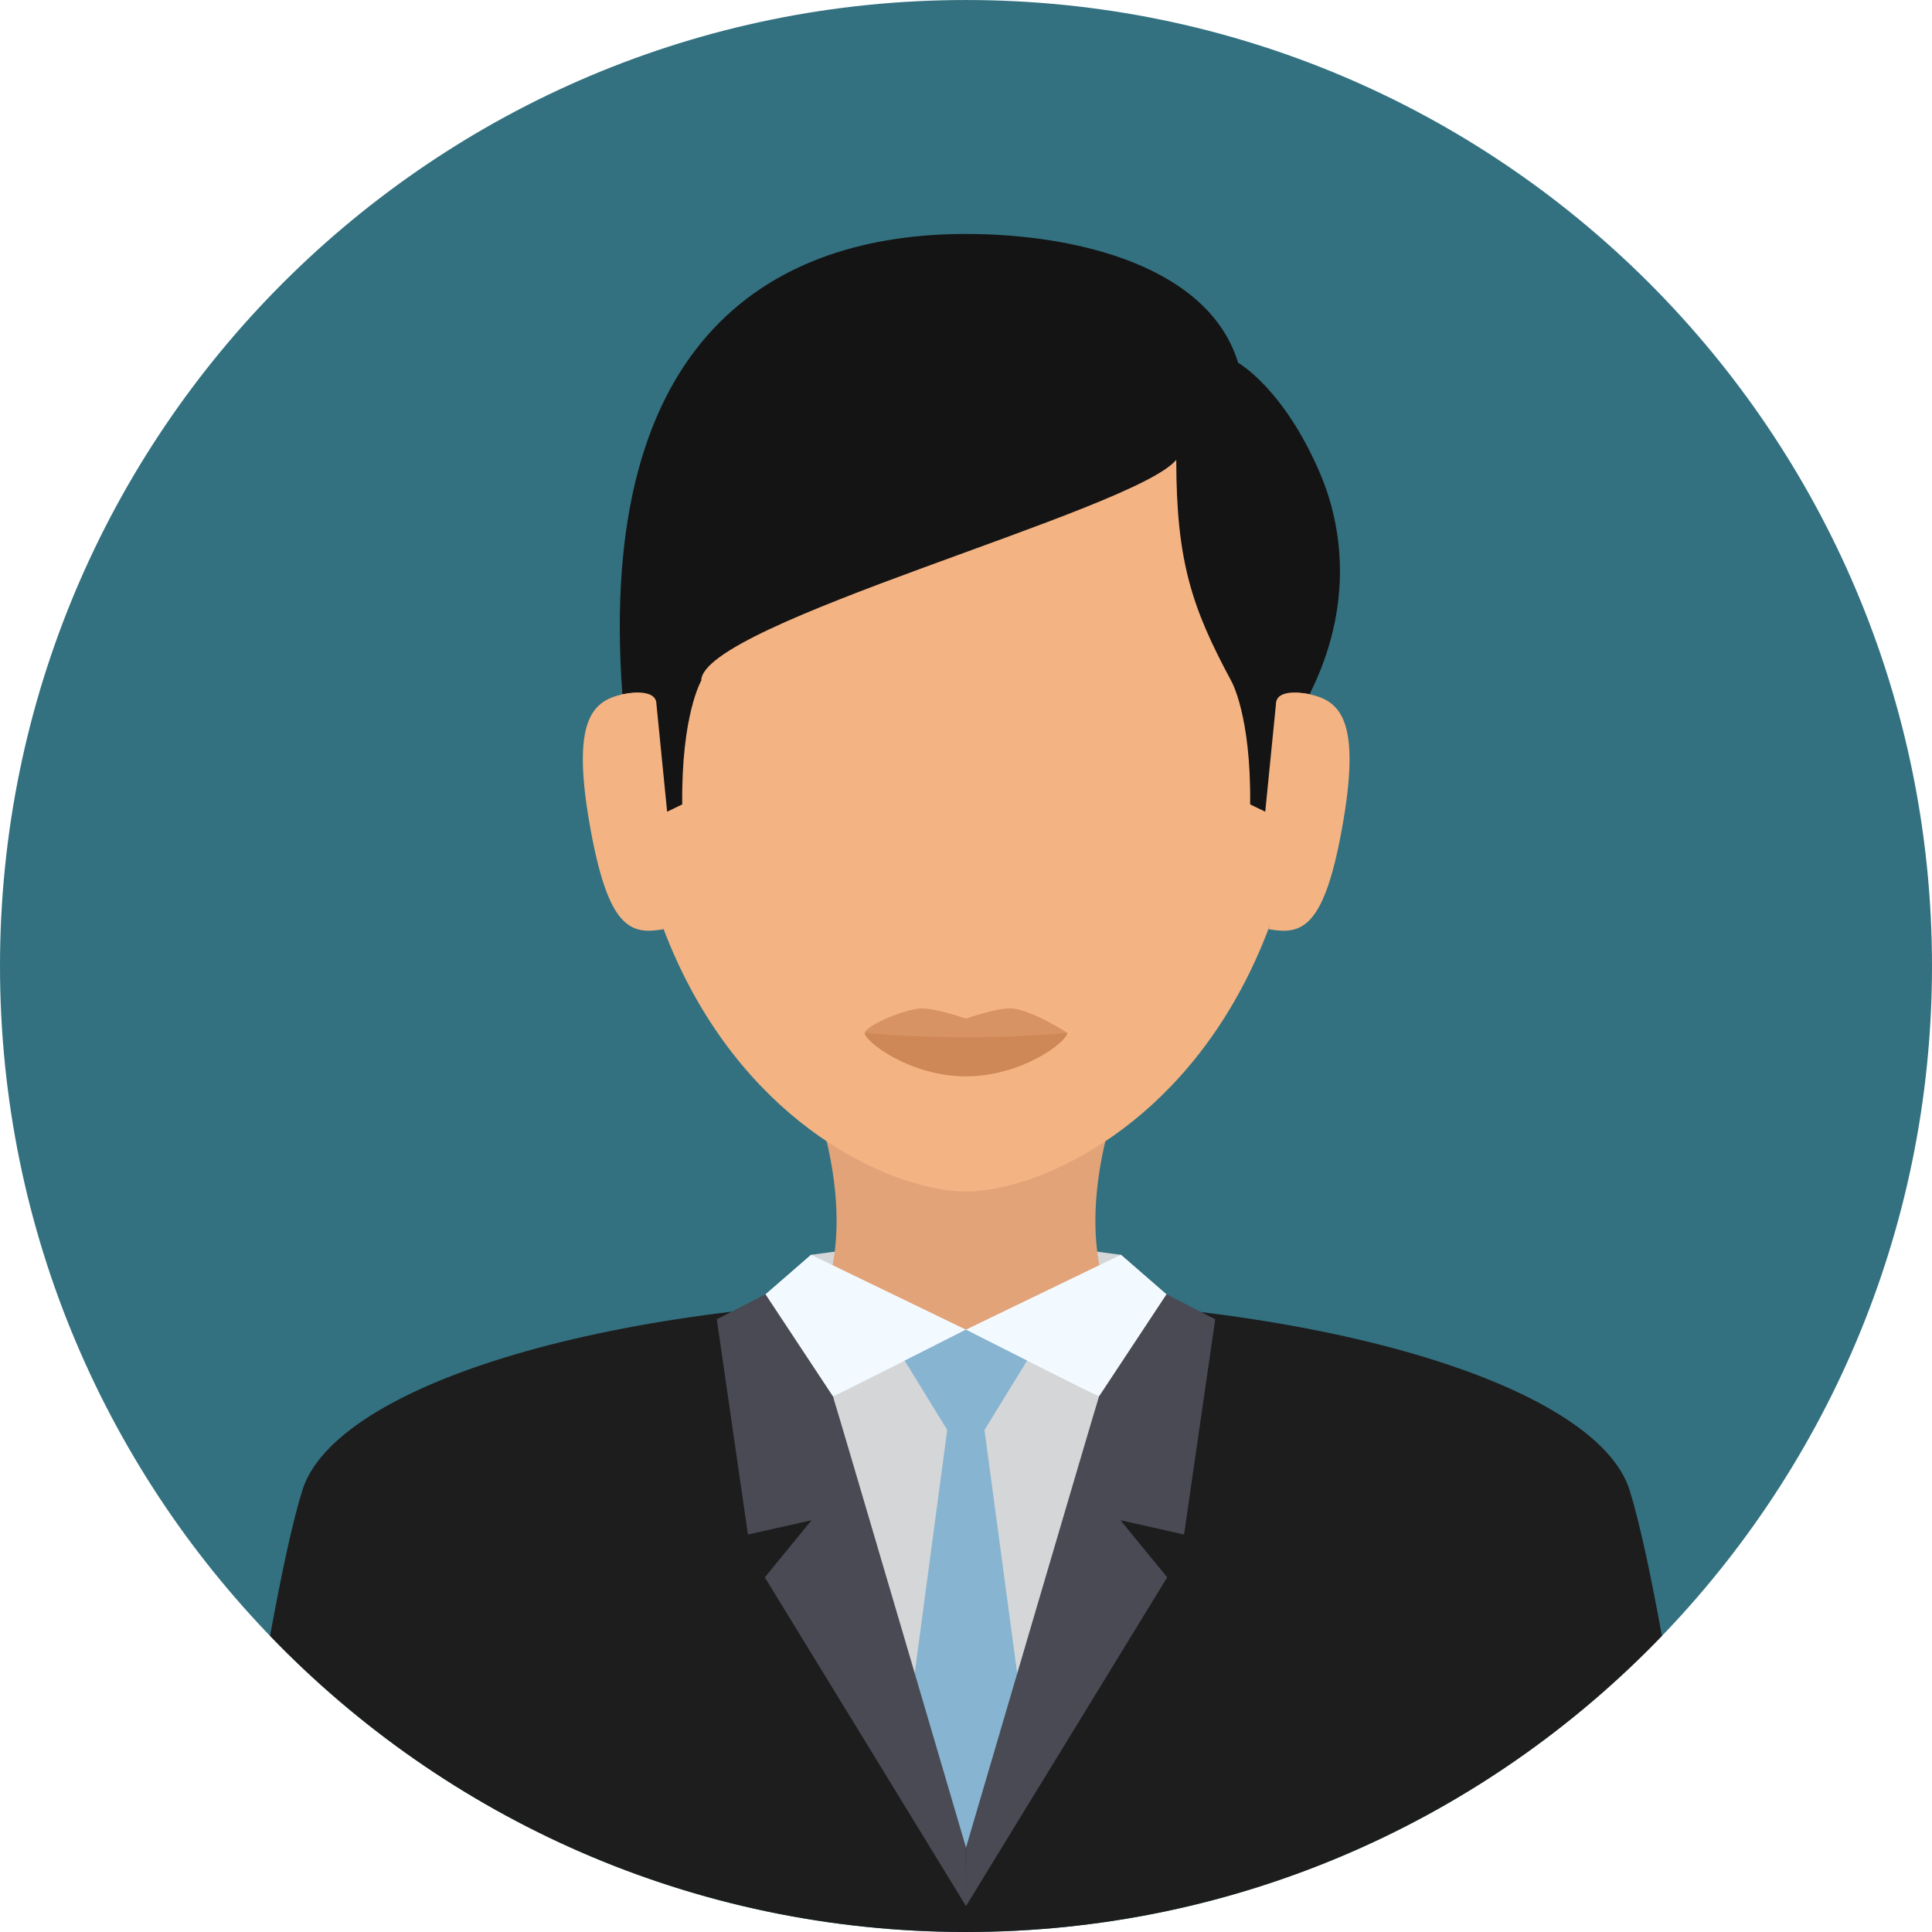
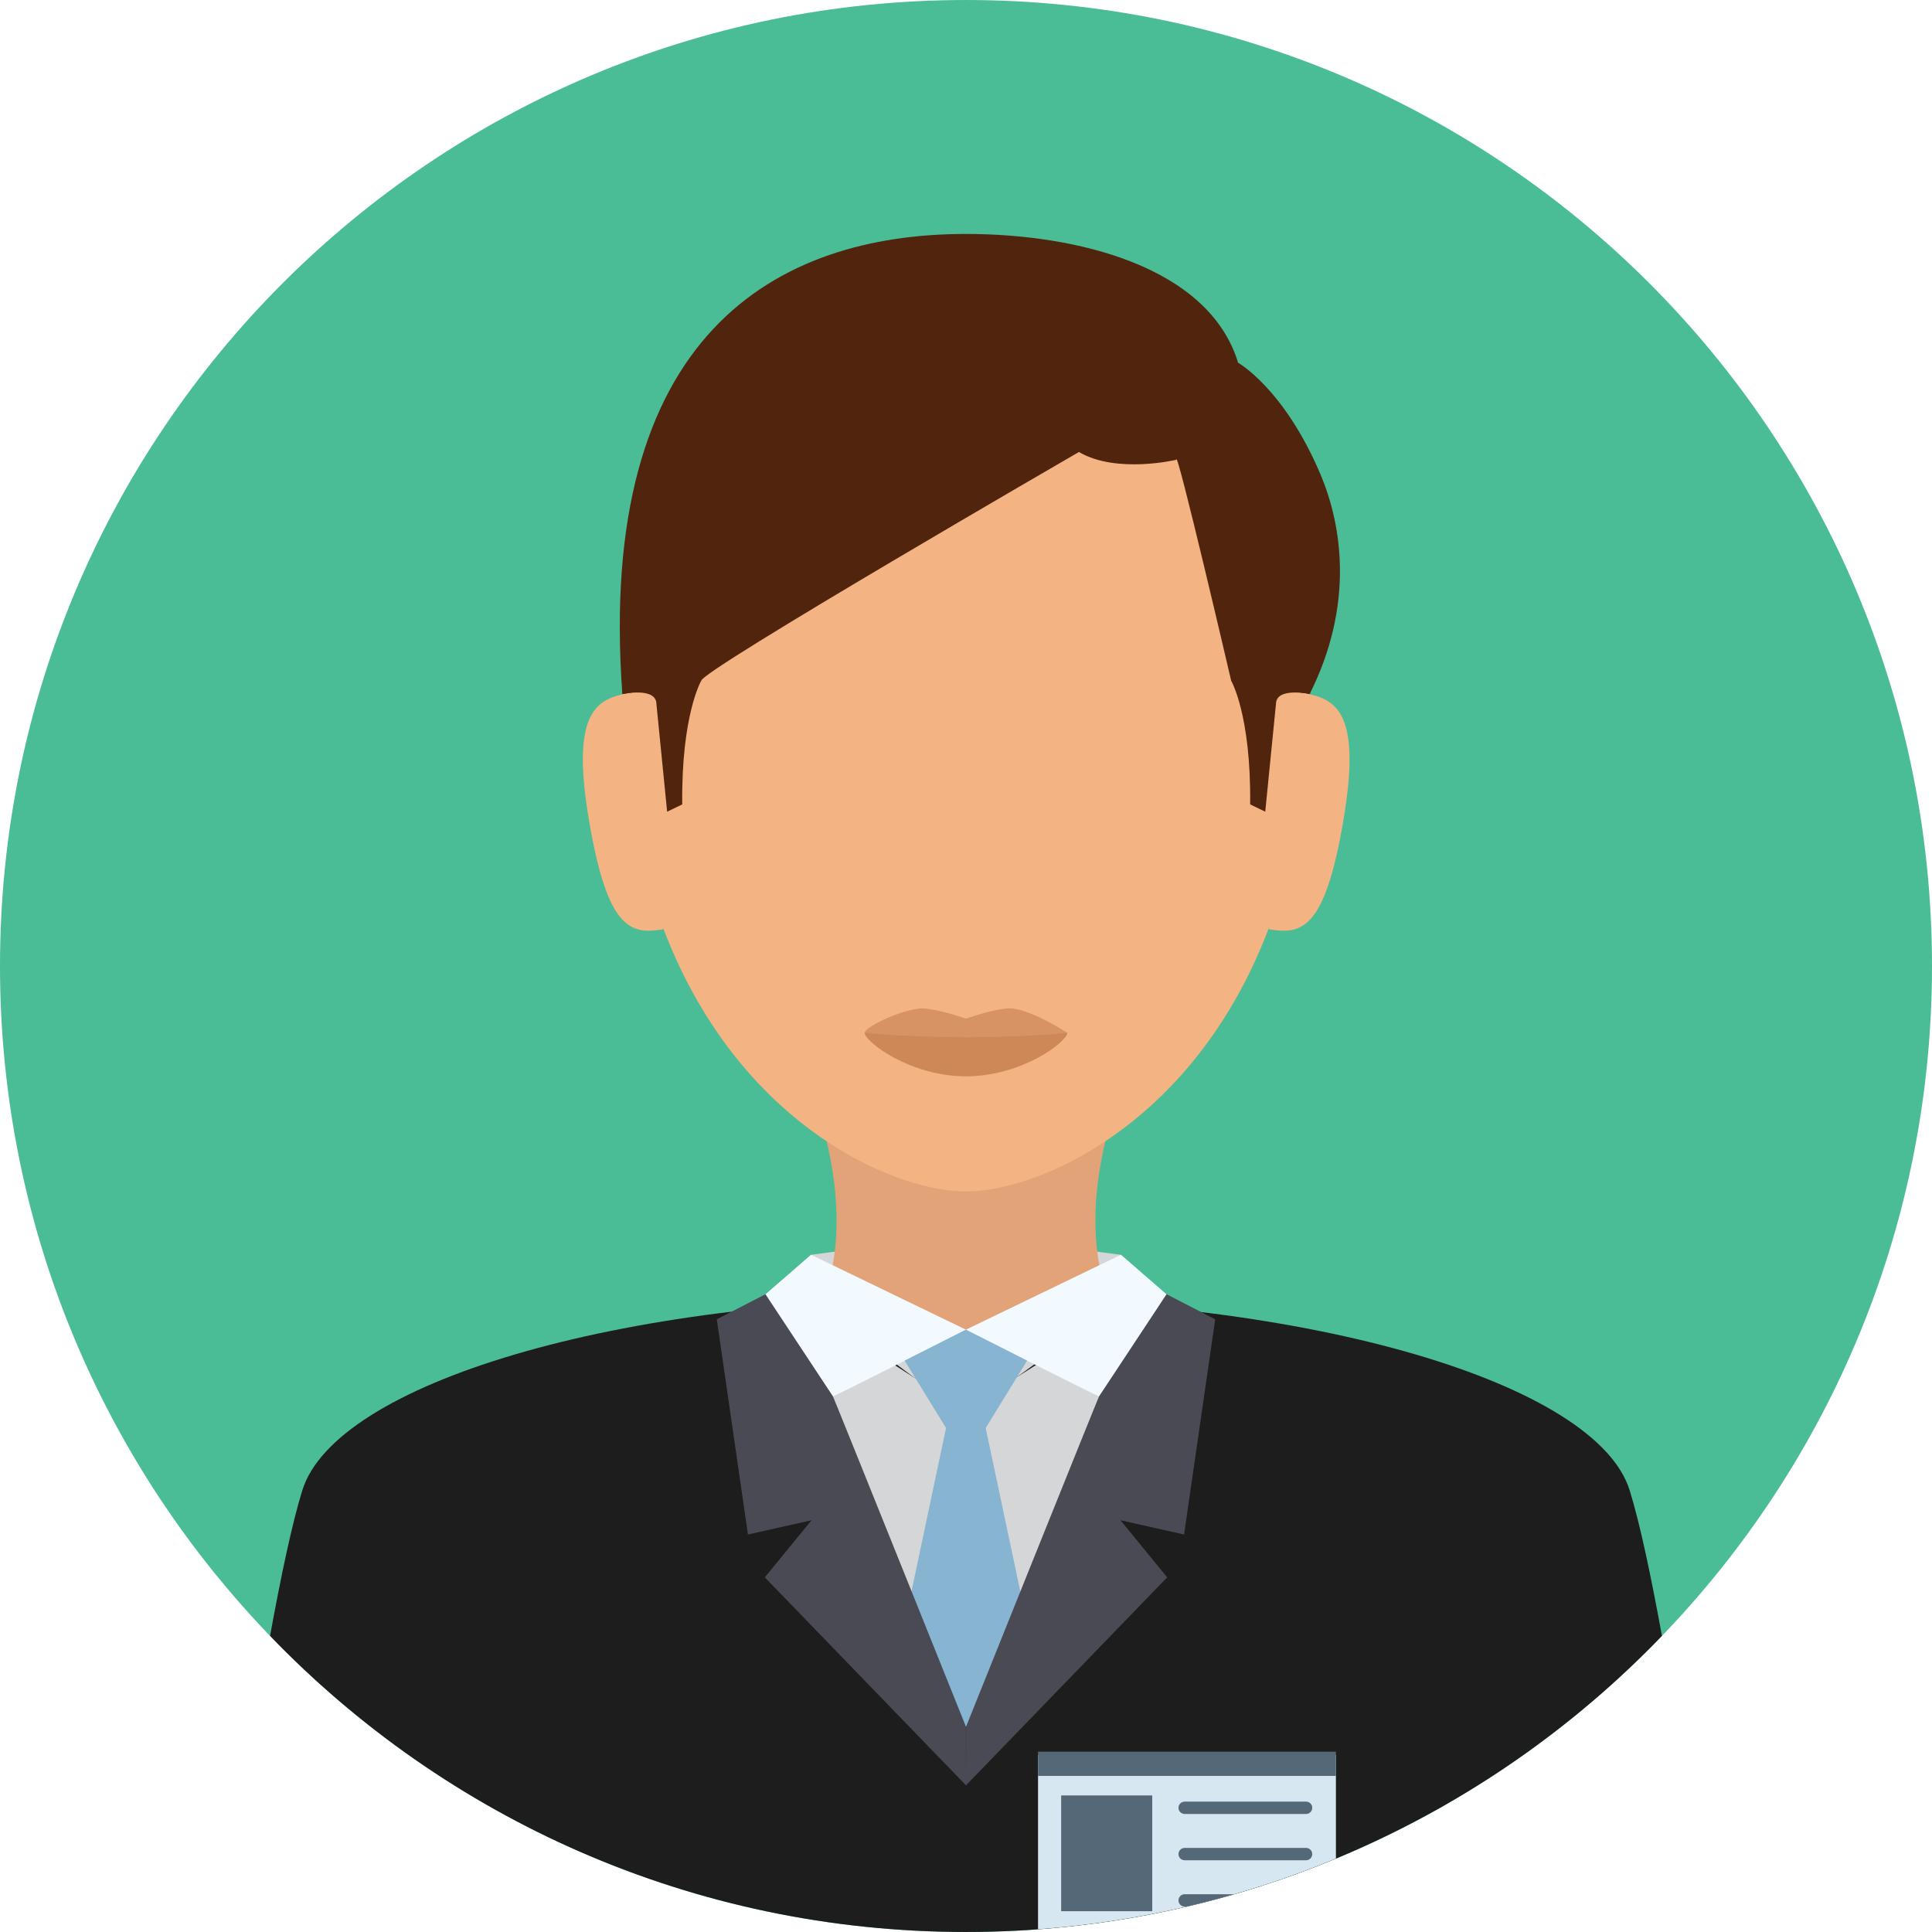
<svg xmlns="http://www.w3.org/2000/svg" version="1.1" id="Layer_1" x="0px" y="0px" viewBox="0 0 496.158 496.158" style="enable-background:new 0 0 496.158 496.158;" xml:space="preserve">
-   <path style="fill:#337180;" d="M496.158,248.085c0-137.022-111.07-248.082-248.076-248.082C111.07,0.003,0,111.063,0,248.085  c0,137.001,111.07,248.07,248.082,248.07C385.088,496.155,496.158,385.086,496.158,248.085z" />
+   <path style="fill:#4ABC96;" d="M496.158,248.085c0-137.022-111.07-248.082-248.076-248.082C111.07,0.003,0,111.063,0,248.085  c0,137.001,111.07,248.07,248.082,248.07C385.088,496.155,496.158,385.086,496.158,248.085z" />
  <path style="fill:#1D1D1E;" d="M248.082,496.155c70.204,0,133.589-29.171,178.719-76.042c-2.755-15.131-5.644-28.901-8.284-37.38  c-8.494-27.279-81.197-49.333-170.825-49.333S86.133,355.454,77.64,382.733c-2.64,8.479-5.529,22.247-8.283,37.377  C114.486,466.983,177.874,496.155,248.082,496.155z" />
+   <path style="fill:#D6E7F2;" d="M343.079,450.709h-76.5v44.752c26.923-1.985,52.65-8.261,76.5-18.159V450.709z" />
  <g>
-     <path style="fill:#D4D6D8;" d="M248.155,474.412c17.688,0,37.756-139,37.756-139l-38.123,26.74l-37.543-26.74   C210.245,335.412,230.467,474.412,248.155,474.412z" />
+     <rect x="266.579" y="449.849" style="fill:#556877;" width="76.5" height="6.223" />
+     <path style="fill:#556877;" d="M335.415,465.845h-31.182c-0.875,0-1.585-0.709-1.585-1.585c0-0.876,0.71-1.586,1.585-1.586h31.182   c0.876,0,1.586,0.71,1.586,1.586C337.001,465.135,336.291,465.845,335.415,465.845z" />
+     <path style="fill:#556877;" d="M335.415,477.736h-31.182c-0.875,0-1.585-0.71-1.585-1.586c0-0.875,0.71-1.585,1.585-1.585h31.182   c0.876,0,1.586,0.71,1.586,1.585C337.001,477.026,336.291,477.736,335.415,477.736z" />
+     <path style="fill:#556877;" d="M304.233,486.456c-0.875,0-1.585,0.709-1.585,1.586c0,0.875,0.71,1.585,1.585,1.585h0.554   c4.098-0.958,8.159-2.012,12.175-3.171H304.233z" />
+     <rect x="272.519" y="461.089" style="fill:#556877;" width="23.387" height="29.728" />
+   </g>
+   <g>
+     <path style="fill:#D4D6D8;" d="M248.163,443.412c19.558,0,41.748-108,41.748-108l-42.154,26.74l-41.512-26.74   C206.245,335.412,228.604,443.412,248.163,443.412z" />
    <polygon style="fill:#D4D6D8;" points="210.167,335.412 247.787,363.485 285.991,335.412 287.852,322.246 247.829,316.996    208.306,322.246  " />
  </g>
  <path style="fill:#E2A379;" d="M286.969,282.118h-77.78c12.136,36.588,0.978,53.294,0.978,53.294l26.912,6.063h22l26.912-6.062  C285.991,335.412,274.833,318.706,286.969,282.118z" />
  <g>
    <polygon style="fill:#F3FAFF;" points="282.079,358.746 287.852,322.246 305.745,337.792  " />
    <polygon style="fill:#F3FAFF;" points="214.079,358.746 208.306,322.246 190.412,337.792  " />
    <path style="fill:#F3FAFF;" d="M305.745,337.792l-17.893-15.547l-39.794,19.229c0,0,34.03,17.28,34.198,17.113L305.745,337.792z" />
    <path style="fill:#F3FAFF;" d="M190.412,337.792l17.894-15.547l39.753,19.229c0,0-33.989,17.28-34.157,17.113L190.412,337.792z" />
  </g>
  <g>
    <polygon style="fill:#86B4D1;" points="248.048,341.475 232.329,349.417 248.048,375.017 263.767,349.417  " />
-     <path style="fill:#86B4D1;" d="M248.155,474.412c5.087,0,10.371-11.511,15.318-27.895l-11.363-84.605h-8.141l-11.263,84.289   C237.7,462.758,243.034,474.412,248.155,474.412z" />
+     <path style="fill:#86B4D1;" d="M248.155,443.412c5.087,0,10.371-11.511,15.318-27.895l-11.363-53.605h-8.141l-11.263,53.289   C237.7,431.758,243.034,443.412,248.155,443.412z" />
  </g>
  <g>
-     <path style="fill:#4A4A54;" d="M196.579,332.371l-12.5,6.438l8,55.27l16.334-3.667l-12,14.667l51.666,84.416l-0.021-15.083   c0,0-33.989-115.657-34.157-115.824L196.579,332.371z" />
-     <path style="fill:#4A4A54;" d="M299.579,332.371l12.5,6.438l-8,55.27l-16.333-3.667l12,14.667l-51.667,84.416l0.021-15.083   c0,0,33.989-115.657,34.156-115.824L299.579,332.371z" />
+     <path style="fill:#4A4A54;" d="M196.579,332.371l-12.5,6.438l8,55.27l16.334-3.667l-12,14.667l51.666,53.416l-0.021-15.083   c0,0-33.989-84.657-34.157-84.824L196.579,332.371z" />
+     <path style="fill:#4A4A54;" d="M299.579,332.371l12.5,6.438l-8,55.27l-16.333-3.667l12,14.667l-51.667,53.416l0.021-15.083   c0,0,33.989-84.657,34.156-84.824L299.579,332.371z" />
  </g>
  <path style="fill:#F4B382;" d="M336.332,175.175c0-92.429-39.513-113.596-88.252-113.596c-48.741,0-88.254,21.167-88.254,113.596  c0,31.266,6.19,55.765,15.462,74.673c20.396,41.598,55.7,56.136,72.792,56.136s52.396-14.538,72.79-56.136  C330.141,230.94,336.332,206.441,336.332,175.175z" />
  <path style="fill:#D89364;" d="M274.078,265.236c0,2.296-11.64,8.578-25.999,8.578s-25.999-6.281-25.999-8.578  c0-1.415,8.251-5.467,13.796-6.218c3.461-0.469,12.203,2.579,12.203,2.579s8.621-3.056,12.055-2.599  C265.762,259.746,274.078,265.236,274.078,265.236z" />
  <path style="fill:#CE8757;" d="M274.078,265.236c0,2.296-11.64,11.177-25.999,11.177s-25.999-8.88-25.999-11.177  c0,0,10.591,1.146,25.999,1.146S274.078,265.236,274.078,265.236z" />
  <path style="fill:#F4B382;" d="M170.413,238.639c-8.439,1.443-14.352,0.148-19.112-27.698s1.657-31.479,10.096-32.922  L170.413,238.639z" />
  <g>
-     <path style="fill:#141414;" d="M336.332,178.246c11.414-22.762,8.423-43.121,2.747-56.5c-9.333-22-21.117-28.587-21.117-28.587   c-7.551-24.748-41.44-33.08-69.882-33.08c-48.741,0-95.001,25.738-88.254,118.167l20.253-3.417c0-14.75,111.385-43.75,122-56.75   c0,26,4,38,14.099,56.75L336.332,178.246z" />
-     <path style="fill:#141414;" d="M165.454,140.767c-4.25,10.875-5.628,24.359-5.628,37.479c0,0,8.753-1.917,8.753,2.583l2.75,27.625   l3.875-1.875c-0.25-23,4.875-31.75,4.875-31.75L165.454,140.767z" />
+     <path style="fill:#51250D;" d="M336.332,178.246c11.414-22.762,8.423-43.121,2.747-56.5c-9.333-22-21.117-28.587-21.117-28.587   c-7.551-24.748-41.44-33.08-69.882-33.08c-48.741,0-95.001,25.738-88.254,118.167l20.253-3.417c0-2.629,97-58.75,97-58.75   c9.667,5.667,25,2,25,2c0-3.804,14.099,56.75,14.099,56.75L336.332,178.246z" />
+     <path style="fill:#51250D;" d="M165.454,140.767c-4.25,10.875-5.628,24.359-5.628,37.479c0,0,8.753-1.917,8.753,2.583l2.75,27.625   l3.875-1.875c-0.25-23,4.875-31.75,4.875-31.75L165.454,140.767z" />
  </g>
  <path style="fill:#F4B382;" d="M325.845,238.639c8.438,1.443,14.35,0.148,19.111-27.698s-1.658-31.479-10.096-32.922  L325.845,238.639z" />
-   <path style="fill:#141414;" d="M330.803,140.767c4.25,10.875,5.628,24.359,5.628,37.479c0,0-8.753-1.917-8.753,2.583l-2.75,27.625  l-3.875-1.875c0.25-23-4.875-31.75-4.875-31.75L330.803,140.767z" />
+   <path style="fill:#51250D;" d="M330.803,140.767c4.25,10.875,5.628,24.359,5.628,37.479c0,0-8.753-1.917-8.753,2.583l-2.75,27.625  l-3.875-1.875c0.25-23-4.875-31.75-4.875-31.75L330.803,140.767z" />
  <g>
</g>
  <g>
</g>
  <g>
</g>
  <g>
</g>
  <g>
</g>
  <g>
</g>
  <g>
</g>
  <g>
</g>
  <g>
</g>
  <g>
</g>
  <g>
</g>
  <g>
</g>
  <g>
</g>
  <g>
</g>
  <g>
</g>
</svg>
